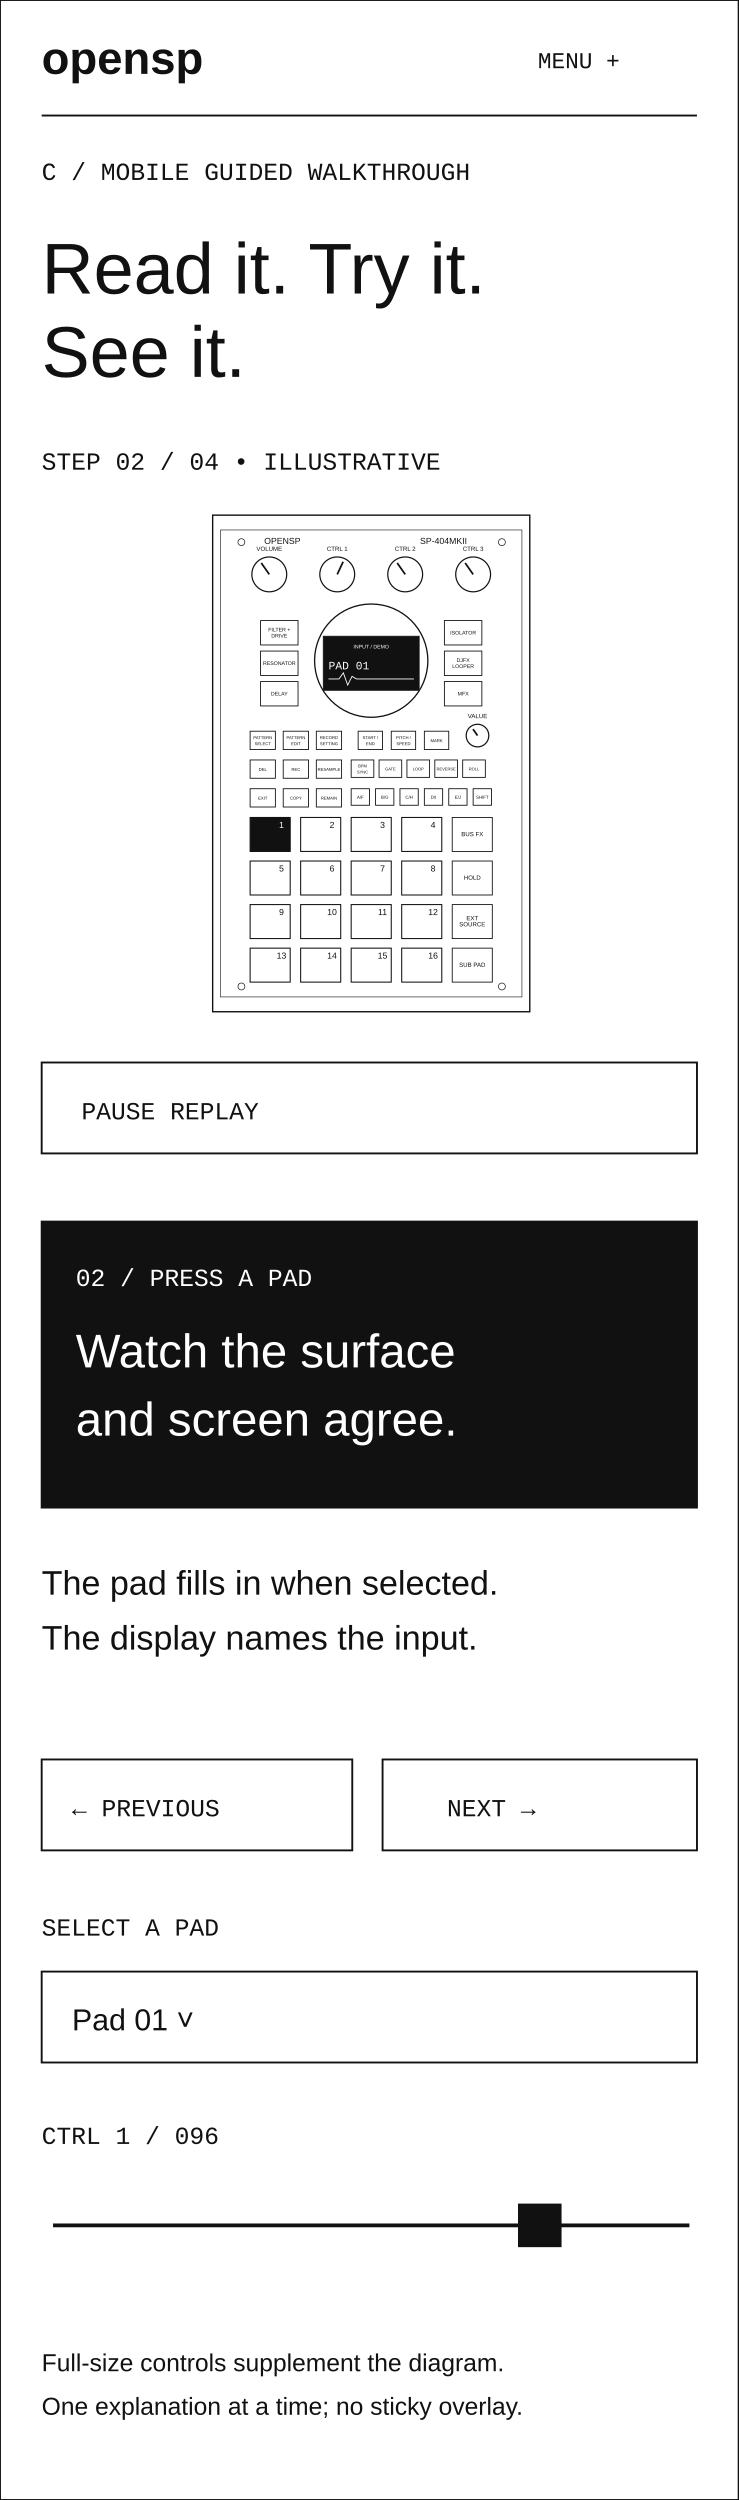
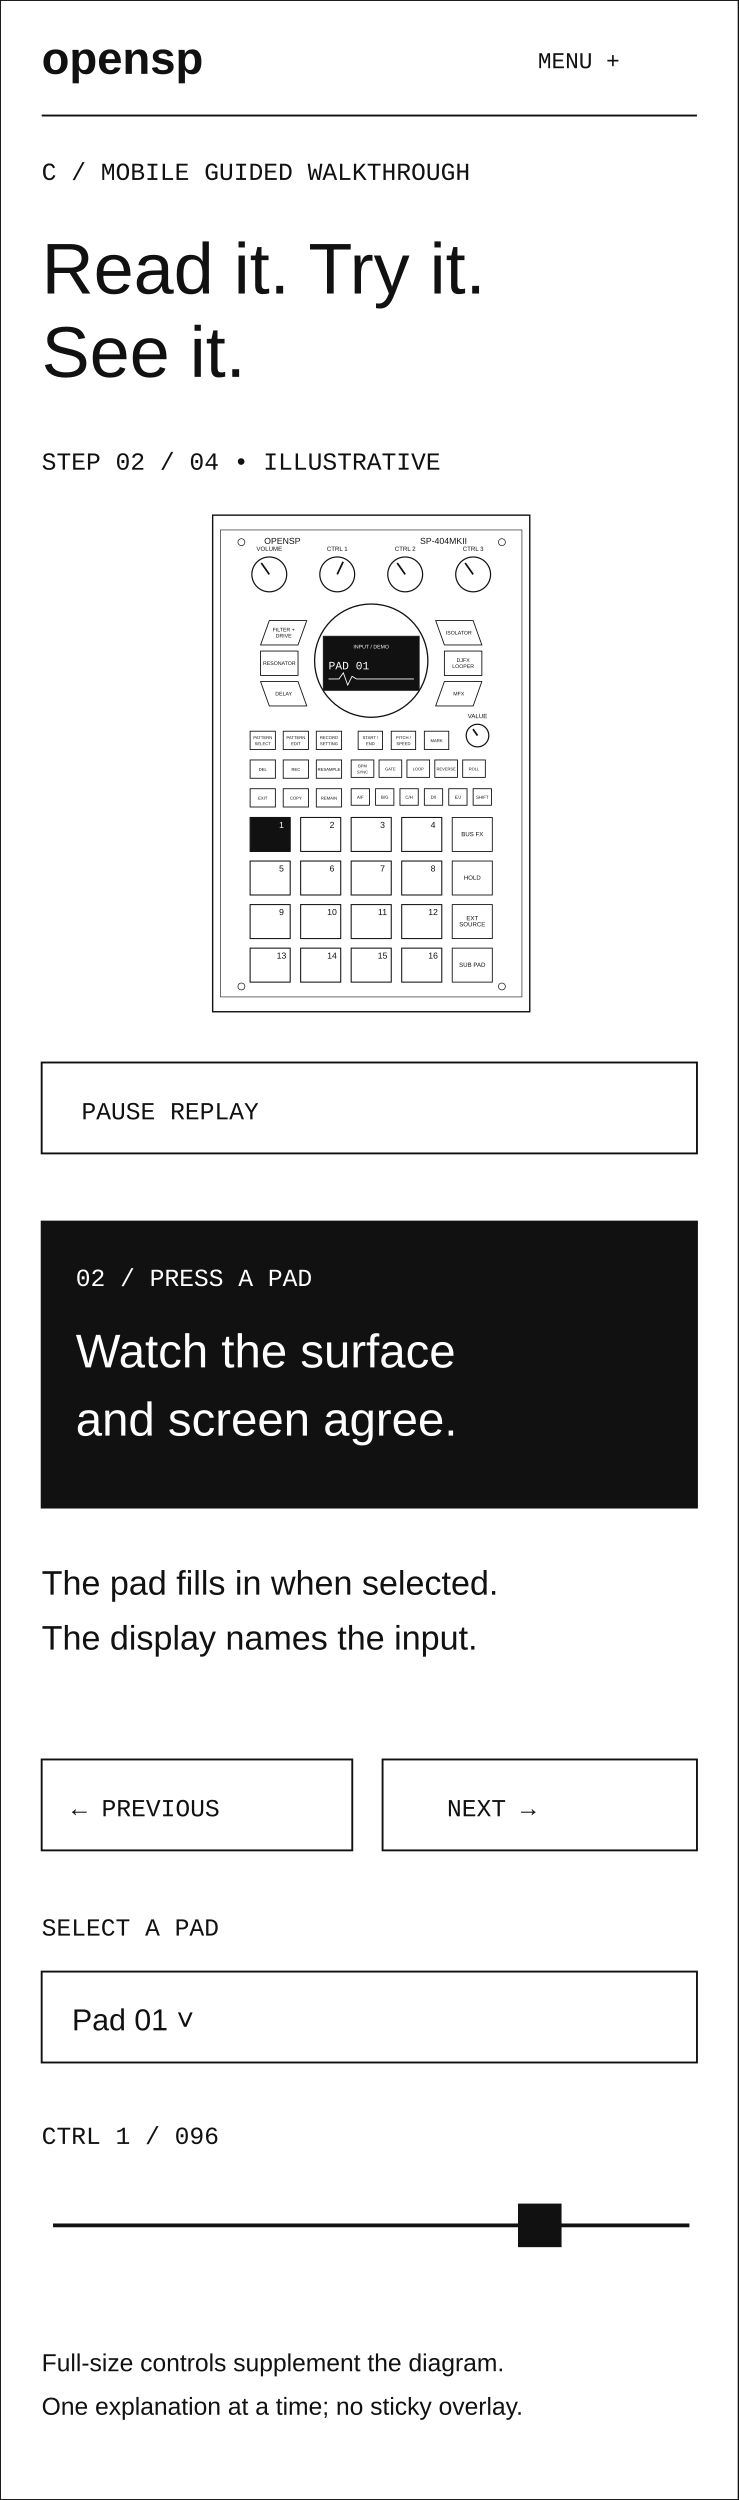
<svg xmlns="http://www.w3.org/2000/svg" width="390" height="1320" viewBox="0 0 390 1320">
  <rect x="0" y="0" width="390" height="1320" fill="white" stroke="#111" stroke-width="1" />
  <text x="22" y="39" font-family="Arial" font-size="24" font-weight="bold" fill="#111">opensp</text>
  <text x="284" y="36" font-family="Courier New" font-size="12" font-weight="normal" fill="#111">MENU  +</text>
  <path d="M22 61L368 61" fill="none" stroke="#111" stroke-width="1" />
  <text x="22" y="95" font-family="Courier New" font-size="13" font-weight="normal" fill="#111">C / MOBILE GUIDED WALKTHROUGH</text>
  <text x="22" y="155" font-family="Arial" font-size="38" font-weight="normal" fill="#111">Read it. Try it.</text>
  <text x="22" y="199" font-family="Arial" font-size="38" font-weight="normal" fill="#111">See it.</text>
  <text x="22" y="248" font-family="Courier New" font-size="13" font-weight="normal" fill="#111">STEP 02 / 04     • ILLUSTRATIVE</text>
  <g id="instrument" data-part="instrument" transform="translate(104 272) scale(0.46)">
    <g id="enclosure" data-part="enclosure">
      <rect x="18" y="0" width="364" height="570" fill="white" stroke="#111" stroke-width="1.6" />
      <rect x="27" y="17" width="346" height="536" fill="white" stroke="#111" stroke-width="0.7" />
      <text x="98" y="33" text-anchor="middle" font-family="Arial" font-size="10" fill="#111">OPENSP</text>
      <text x="283" y="33" text-anchor="middle" font-family="Arial" font-size="10" fill="#111">SP-404MKII</text>
      <circle cx="51" cy="31" r="4" fill="white" stroke="#111" stroke-width=".8" />
      <circle cx="51" cy="541" r="4" fill="white" stroke="#111" stroke-width=".8" />
      <circle cx="350" cy="31" r="4" fill="white" stroke="#111" stroke-width=".8" />
      <circle cx="350" cy="541" r="4" fill="white" stroke="#111" stroke-width=".8" />
    </g>
    <g id="top-knobs" data-part="top-knobs">
      <g id="volume" data-part="volume">
        <text x="83" y="41" text-anchor="middle" font-family="Arial" font-size="7" fill="#111">VOLUME</text>
        <circle cx="83" cy="68" r="20" fill="white" stroke="#111" stroke-width="1.4" />
        <g id="volume-indicator" data-part="volume-indicator" transform="rotate(-35 83 68)">
          <path d="M83 68V52" stroke="#111" stroke-width="2" />
        </g>
      </g>
      <g id="ctrl-1" data-part="ctrl-1">
        <text x="161" y="41" text-anchor="middle" font-family="Arial" font-size="7" fill="#111">CTRL 1</text>
        <circle cx="161" cy="68" r="20" fill="white" stroke="#111" stroke-width="1.4" />
        <g id="ctrl-1-indicator" data-part="ctrl-1-indicator" transform="rotate(25 161 68)">
          <path d="M161 68V52" stroke="#111" stroke-width="2" />
        </g>
      </g>
      <g id="ctrl-2" data-part="ctrl-2">
        <text x="239" y="41" text-anchor="middle" font-family="Arial" font-size="7" fill="#111">CTRL 2</text>
        <circle cx="239" cy="68" r="20" fill="white" stroke="#111" stroke-width="1.4" />
        <g id="ctrl-2-indicator" data-part="ctrl-2-indicator" transform="rotate(-35 239 68)">
          <path d="M239 68V52" stroke="#111" stroke-width="2" />
        </g>
      </g>
      <g id="ctrl-3" data-part="ctrl-3">
        <text x="317" y="41" text-anchor="middle" font-family="Arial" font-size="7" fill="#111">CTRL 3</text>
        <circle cx="317" cy="68" r="20" fill="white" stroke="#111" stroke-width="1.4" />
        <g id="ctrl-3-indicator" data-part="ctrl-3-indicator" transform="rotate(-35 317 68)">
          <path d="M317 68V52" stroke="#111" stroke-width="2" />
        </g>
      </g>
    </g>
    <g id="display" data-part="display">
      <g id="display-bezel" data-part="display-bezel">
        <circle cx="200" cy="167" r="65" fill="white" stroke="#111" stroke-width="1.5" />
      </g>
      <g id="screen-content" data-part="screen-content">
        <rect x="145" y="139" width="110" height="62" fill="#111" stroke="#111" stroke-width="1" />
        <text x="200" y="153" text-anchor="middle" font-family="Arial" font-size="6" fill="white">INPUT / DEMO</text>
        <text id="screen-value" x="151" y="177" font-family="Courier New" font-size="13" fill="white">PAD 01</text>
        <path id="wave" d="M151 188h12l5 -7 5 14 5 -10 5 3h66" fill="none" stroke="white" />
      </g>
    </g>
    <g id="effect-buttons" data-part="effect-buttons">
      <g id="fx-filter-drive" data-part="fx-filter-drive">
-         <rect x="73" y="121" width="43" height="28" fill="white" stroke="#111" stroke-width="1" />
-         <text x="94.5" y="133.5" text-anchor="middle" font-family="Arial" font-size="6" fill="#111">FILTER +</text>
-         <text x="94.5" y="140.5" text-anchor="middle" font-family="Arial" font-size="6" fill="#111">DRIVE</text>
+         <path d="M83 121h43L116 149H73Z" fill="white" stroke="#111" />
+         <text x="99.5" y="133.5" text-anchor="middle" font-family="Arial" font-size="6" fill="#111">FILTER +</text>
+         <text x="99.5" y="140.5" text-anchor="middle" font-family="Arial" font-size="6" fill="#111">DRIVE</text>
      </g>
      <g id="fx-resonator" data-part="fx-resonator">
-         <rect x="73" y="156" width="43" height="28" fill="white" stroke="#111" stroke-width="1" />
+         <path d="M73 156h43L116 184H73Z" fill="white" stroke="#111" />
        <text x="94.5" y="172.0" text-anchor="middle" font-family="Arial" font-size="6" fill="#111">RESONATOR</text>
      </g>
      <g id="fx-delay" data-part="fx-delay">
-         <rect x="73" y="191" width="43" height="28" fill="white" stroke="#111" stroke-width="1" />
-         <text x="94.5" y="207.0" text-anchor="middle" font-family="Arial" font-size="6" fill="#111">DELAY</text>
+         <path d="M73 191h43L126 219H83Z" fill="white" stroke="#111" />
+         <text x="99.5" y="207.0" text-anchor="middle" font-family="Arial" font-size="6" fill="#111">DELAY</text>
      </g>
      <g id="fx-isolator" data-part="fx-isolator">
-         <rect x="284" y="121" width="43" height="28" fill="white" stroke="#111" stroke-width="1" />
-         <text x="305.5" y="137.0" text-anchor="middle" font-family="Arial" font-size="6" fill="#111">ISOLATOR</text>
+         <path d="M274 121h43L327 149H284Z" fill="white" stroke="#111" />
+         <text x="300.5" y="137.0" text-anchor="middle" font-family="Arial" font-size="6" fill="#111">ISOLATOR</text>
      </g>
      <g id="fx-djfx-looper" data-part="fx-djfx-looper">
-         <rect x="284" y="156" width="43" height="28" fill="white" stroke="#111" stroke-width="1" />
+         <path d="M284 156h43L327 184H284Z" fill="white" stroke="#111" />
        <text x="305.5" y="168.5" text-anchor="middle" font-family="Arial" font-size="6" fill="#111">DJFX</text>
        <text x="305.5" y="175.5" text-anchor="middle" font-family="Arial" font-size="6" fill="#111">LOOPER</text>
      </g>
      <g id="fx-mfx" data-part="fx-mfx">
-         <rect x="284" y="191" width="43" height="28" fill="white" stroke="#111" stroke-width="1" />
-         <text x="305.5" y="207.0" text-anchor="middle" font-family="Arial" font-size="6" fill="#111">MFX</text>
+         <path d="M284 191h43L317 219H274Z" fill="white" stroke="#111" />
+         <text x="300.5" y="207.0" text-anchor="middle" font-family="Arial" font-size="6" fill="#111">MFX</text>
      </g>
    </g>
    <g id="control-section" data-part="control-section">
      <g id="record-edit-buttons" data-part="record-edit-buttons">
        <g id="pattern-select" data-part="pattern-select">
          <rect x="61" y="248" width="29" height="21" fill="white" stroke="#111" stroke-width="1" />
          <text x="75.5" y="257.0" text-anchor="middle" font-family="Arial" font-size="4.8" fill="#111">PATTERN</text>
          <text x="75.5" y="264.0" text-anchor="middle" font-family="Arial" font-size="4.8" fill="#111">SELECT</text>
        </g>
        <g id="pattern-edit" data-part="pattern-edit">
          <rect x="99" y="248" width="29" height="21" fill="white" stroke="#111" stroke-width="1" />
          <text x="113.5" y="257.0" text-anchor="middle" font-family="Arial" font-size="4.8" fill="#111">PATTERN</text>
          <text x="113.5" y="264.0" text-anchor="middle" font-family="Arial" font-size="4.8" fill="#111">EDIT</text>
        </g>
        <g id="record-setting" data-part="record-setting">
          <rect x="137" y="248" width="29" height="21" fill="white" stroke="#111" stroke-width="1" />
          <text x="151.5" y="257.0" text-anchor="middle" font-family="Arial" font-size="4.8" fill="#111">RECORD</text>
          <text x="151.5" y="264.0" text-anchor="middle" font-family="Arial" font-size="4.8" fill="#111">SETTING</text>
        </g>
        <g id="del" data-part="del">
          <rect x="61" y="281" width="29" height="21" fill="white" stroke="#111" stroke-width="1" />
          <text x="75.5" y="293.5" text-anchor="middle" font-family="Arial" font-size="4.8" fill="#111">DEL</text>
        </g>
        <g id="rec" data-part="rec">
          <rect x="99" y="281" width="29" height="21" fill="white" stroke="#111" stroke-width="1" />
          <text x="113.5" y="293.5" text-anchor="middle" font-family="Arial" font-size="4.8" fill="#111">REC</text>
        </g>
        <g id="resample" data-part="resample">
          <rect x="137" y="281" width="29" height="21" fill="white" stroke="#111" stroke-width="1" />
          <text x="151.5" y="293.5" text-anchor="middle" font-family="Arial" font-size="4.8" fill="#111">RESAMPLE</text>
        </g>
        <g id="exit" data-part="exit">
          <rect x="61" y="314" width="29" height="21" fill="white" stroke="#111" stroke-width="1" />
          <text x="75.5" y="326.5" text-anchor="middle" font-family="Arial" font-size="4.8" fill="#111">EXIT</text>
        </g>
        <g id="copy" data-part="copy">
          <rect x="99" y="314" width="29" height="21" fill="white" stroke="#111" stroke-width="1" />
          <text x="113.5" y="326.5" text-anchor="middle" font-family="Arial" font-size="4.8" fill="#111">COPY</text>
        </g>
        <g id="remain" data-part="remain">
          <rect x="137" y="314" width="29" height="21" fill="white" stroke="#111" stroke-width="1" />
          <text x="151.5" y="326.5" text-anchor="middle" font-family="Arial" font-size="4.8" fill="#111">REMAIN</text>
        </g>
      </g>
      <g id="sample-bank-buttons" data-part="sample-bank-buttons">
        <g id="start-end" data-part="start-end">
          <rect x="185" y="248" width="28" height="21" fill="white" stroke="#111" stroke-width="1" />
          <text x="199.0" y="257.0" text-anchor="middle" font-family="Arial" font-size="4.8" fill="#111">START /</text>
          <text x="199.0" y="264.0" text-anchor="middle" font-family="Arial" font-size="4.8" fill="#111">END</text>
        </g>
        <g id="pitch-speed" data-part="pitch-speed">
          <rect x="223" y="248" width="28" height="21" fill="white" stroke="#111" stroke-width="1" />
          <text x="237.0" y="257.0" text-anchor="middle" font-family="Arial" font-size="4.8" fill="#111">PITCH /</text>
          <text x="237.0" y="264.0" text-anchor="middle" font-family="Arial" font-size="4.8" fill="#111">SPEED</text>
        </g>
        <g id="mark" data-part="mark">
          <rect x="261" y="248" width="28" height="21" fill="white" stroke="#111" stroke-width="1" />
          <text x="275.0" y="260.5" text-anchor="middle" font-family="Arial" font-size="4.8" fill="#111">MARK</text>
        </g>
        <g id="value" data-part="value">
          <text x="322" y="233" text-anchor="middle" font-family="Arial" font-size="7" fill="#111">VALUE</text>
          <circle cx="322" cy="253" r="13" fill="white" stroke="#111" stroke-width="1.4" />
          <g id="value-indicator" data-part="value-indicator" transform="rotate(-35 322 253)">
            <path d="M322 253V244" stroke="#111" stroke-width="2" />
          </g>
        </g>
        <g id="bpm-sync" data-part="bpm-sync">
          <rect x="177" y="281" width="26" height="20" fill="white" stroke="#111" stroke-width="1" />
          <text x="190.0" y="289.5" text-anchor="middle" font-family="Arial" font-size="4.6" fill="#111">BPM</text>
          <text x="190.0" y="296.5" text-anchor="middle" font-family="Arial" font-size="4.6" fill="#111">SYNC</text>
        </g>
        <g id="gate" data-part="gate">
          <rect x="209" y="281" width="26" height="20" fill="white" stroke="#111" stroke-width="1" />
          <text x="222.0" y="293.0" text-anchor="middle" font-family="Arial" font-size="4.6" fill="#111">GATE</text>
        </g>
        <g id="loop" data-part="loop">
          <rect x="241" y="281" width="26" height="20" fill="white" stroke="#111" stroke-width="1" />
          <text x="254.0" y="293.0" text-anchor="middle" font-family="Arial" font-size="4.6" fill="#111">LOOP</text>
        </g>
        <g id="reverse" data-part="reverse">
          <rect x="273" y="281" width="26" height="20" fill="white" stroke="#111" stroke-width="1" />
          <text x="286.0" y="293.0" text-anchor="middle" font-family="Arial" font-size="4.6" fill="#111">REVERSE</text>
        </g>
        <g id="roll" data-part="roll">
          <rect x="305" y="281" width="26" height="20" fill="white" stroke="#111" stroke-width="1" />
          <text x="318.0" y="293.0" text-anchor="middle" font-family="Arial" font-size="4.6" fill="#111">ROLL</text>
        </g>
        <g id="bank-a-f" data-part="bank-a-f">
          <rect x="177" y="314" width="21" height="19" fill="white" stroke="#111" stroke-width="1" />
          <text x="187.5" y="325.5" text-anchor="middle" font-family="Arial" font-size="5" fill="#111">A/F</text>
        </g>
        <g id="bank-b-g" data-part="bank-b-g">
          <rect x="205" y="314" width="21" height="19" fill="white" stroke="#111" stroke-width="1" />
          <text x="215.5" y="325.5" text-anchor="middle" font-family="Arial" font-size="5" fill="#111">B/G</text>
        </g>
        <g id="bank-c-h" data-part="bank-c-h">
          <rect x="233" y="314" width="21" height="19" fill="white" stroke="#111" stroke-width="1" />
          <text x="243.5" y="325.5" text-anchor="middle" font-family="Arial" font-size="5" fill="#111">C/H</text>
        </g>
        <g id="bank-d-i" data-part="bank-d-i">
          <rect x="261" y="314" width="21" height="19" fill="white" stroke="#111" stroke-width="1" />
          <text x="271.5" y="325.5" text-anchor="middle" font-family="Arial" font-size="5" fill="#111">D/I</text>
        </g>
        <g id="bank-e-j" data-part="bank-e-j">
          <rect x="289" y="314" width="21" height="19" fill="white" stroke="#111" stroke-width="1" />
          <text x="299.5" y="325.5" text-anchor="middle" font-family="Arial" font-size="5" fill="#111">E/J</text>
        </g>
        <g id="shift" data-part="shift">
          <rect x="317" y="314" width="21" height="19" fill="white" stroke="#111" stroke-width="1" />
          <text x="327.5" y="325.5" text-anchor="middle" font-family="Arial" font-size="5" fill="#111">SHIFT</text>
        </g>
      </g>
    </g>
    <g id="pad-grid" data-part="pad-grid">
      <g id="pad-1" data-part="pad-1" class="pad" role="button" tabindex="0" aria-label="Pad 1" data-pad="1">
        <rect x="61" y="347" width="46" height="39" fill="#111" stroke="#111" stroke-width="1.2" />
        <text x="97" y="359" text-anchor="middle" font-family="Arial" font-size="10" fill="white">1</text>
      </g>
      <g id="pad-2" data-part="pad-2" class="pad" role="button" tabindex="0" aria-label="Pad 2" data-pad="2">
        <rect x="119" y="347" width="46" height="39" fill="white" stroke="#111" stroke-width="1.2" />
        <text x="155" y="359" text-anchor="middle" font-family="Arial" font-size="10" fill="#111">2</text>
      </g>
      <g id="pad-3" data-part="pad-3" class="pad" role="button" tabindex="0" aria-label="Pad 3" data-pad="3">
        <rect x="177" y="347" width="46" height="39" fill="white" stroke="#111" stroke-width="1.2" />
        <text x="213" y="359" text-anchor="middle" font-family="Arial" font-size="10" fill="#111">3</text>
      </g>
      <g id="pad-4" data-part="pad-4" class="pad" role="button" tabindex="0" aria-label="Pad 4" data-pad="4">
        <rect x="235" y="347" width="46" height="39" fill="white" stroke="#111" stroke-width="1.2" />
        <text x="271" y="359" text-anchor="middle" font-family="Arial" font-size="10" fill="#111">4</text>
      </g>
      <g id="pad-5" data-part="pad-5" class="pad" role="button" tabindex="0" aria-label="Pad 5" data-pad="5">
        <rect x="61" y="397" width="46" height="39" fill="white" stroke="#111" stroke-width="1.2" />
        <text x="97" y="409" text-anchor="middle" font-family="Arial" font-size="10" fill="#111">5</text>
      </g>
      <g id="pad-6" data-part="pad-6" class="pad" role="button" tabindex="0" aria-label="Pad 6" data-pad="6">
        <rect x="119" y="397" width="46" height="39" fill="white" stroke="#111" stroke-width="1.2" />
        <text x="155" y="409" text-anchor="middle" font-family="Arial" font-size="10" fill="#111">6</text>
      </g>
      <g id="pad-7" data-part="pad-7" class="pad" role="button" tabindex="0" aria-label="Pad 7" data-pad="7">
        <rect x="177" y="397" width="46" height="39" fill="white" stroke="#111" stroke-width="1.2" />
        <text x="213" y="409" text-anchor="middle" font-family="Arial" font-size="10" fill="#111">7</text>
      </g>
      <g id="pad-8" data-part="pad-8" class="pad" role="button" tabindex="0" aria-label="Pad 8" data-pad="8">
        <rect x="235" y="397" width="46" height="39" fill="white" stroke="#111" stroke-width="1.2" />
        <text x="271" y="409" text-anchor="middle" font-family="Arial" font-size="10" fill="#111">8</text>
      </g>
      <g id="pad-9" data-part="pad-9" class="pad" role="button" tabindex="0" aria-label="Pad 9" data-pad="9">
        <rect x="61" y="447" width="46" height="39" fill="white" stroke="#111" stroke-width="1.2" />
        <text x="97" y="459" text-anchor="middle" font-family="Arial" font-size="10" fill="#111">9</text>
      </g>
      <g id="pad-10" data-part="pad-10" class="pad" role="button" tabindex="0" aria-label="Pad 10" data-pad="10">
        <rect x="119" y="447" width="46" height="39" fill="white" stroke="#111" stroke-width="1.2" />
        <text x="155" y="459" text-anchor="middle" font-family="Arial" font-size="10" fill="#111">10</text>
      </g>
      <g id="pad-11" data-part="pad-11" class="pad" role="button" tabindex="0" aria-label="Pad 11" data-pad="11">
        <rect x="177" y="447" width="46" height="39" fill="white" stroke="#111" stroke-width="1.2" />
        <text x="213" y="459" text-anchor="middle" font-family="Arial" font-size="10" fill="#111">11</text>
      </g>
      <g id="pad-12" data-part="pad-12" class="pad" role="button" tabindex="0" aria-label="Pad 12" data-pad="12">
        <rect x="235" y="447" width="46" height="39" fill="white" stroke="#111" stroke-width="1.2" />
        <text x="271" y="459" text-anchor="middle" font-family="Arial" font-size="10" fill="#111">12</text>
      </g>
      <g id="pad-13" data-part="pad-13" class="pad" role="button" tabindex="0" aria-label="Pad 13" data-pad="13">
        <rect x="61" y="497" width="46" height="39" fill="white" stroke="#111" stroke-width="1.2" />
        <text x="97" y="509" text-anchor="middle" font-family="Arial" font-size="10" fill="#111">13</text>
      </g>
      <g id="pad-14" data-part="pad-14" class="pad" role="button" tabindex="0" aria-label="Pad 14" data-pad="14">
        <rect x="119" y="497" width="46" height="39" fill="white" stroke="#111" stroke-width="1.2" />
        <text x="155" y="509" text-anchor="middle" font-family="Arial" font-size="10" fill="#111">14</text>
      </g>
      <g id="pad-15" data-part="pad-15" class="pad" role="button" tabindex="0" aria-label="Pad 15" data-pad="15">
        <rect x="177" y="497" width="46" height="39" fill="white" stroke="#111" stroke-width="1.2" />
        <text x="213" y="509" text-anchor="middle" font-family="Arial" font-size="10" fill="#111">15</text>
      </g>
      <g id="pad-16" data-part="pad-16" class="pad" role="button" tabindex="0" aria-label="Pad 16" data-pad="16">
        <rect x="235" y="497" width="46" height="39" fill="white" stroke="#111" stroke-width="1.2" />
        <text x="271" y="509" text-anchor="middle" font-family="Arial" font-size="10" fill="#111">16</text>
      </g>
    </g>
    <g id="performance-buttons" data-part="performance-buttons">
      <g id="bus-fx" data-part="bus-fx">
        <rect x="293" y="347" width="46" height="39" fill="white" stroke="#111" stroke-width="1" />
        <text x="316.0" y="368.5" text-anchor="middle" font-family="Arial" font-size="7" fill="#111">BUS FX</text>
      </g>
      <g id="hold" data-part="hold">
        <rect x="293" y="397" width="46" height="39" fill="white" stroke="#111" stroke-width="1" />
        <text x="316.0" y="418.5" text-anchor="middle" font-family="Arial" font-size="7" fill="#111">HOLD</text>
      </g>
      <g id="ext-source" data-part="ext-source">
        <rect x="293" y="447" width="46" height="39" fill="white" stroke="#111" stroke-width="1" />
        <text x="316.0" y="465.0" text-anchor="middle" font-family="Arial" font-size="7" fill="#111">EXT</text>
        <text x="316.0" y="472.0" text-anchor="middle" font-family="Arial" font-size="7" fill="#111">SOURCE</text>
      </g>
      <g id="sub-pad" data-part="sub-pad">
        <rect x="293" y="497" width="46" height="39" fill="white" stroke="#111" stroke-width="1" />
        <text x="316.0" y="518.5" text-anchor="middle" font-family="Arial" font-size="7" fill="#111">SUB PAD</text>
      </g>
    </g>
  </g>
  <rect x="22" y="561" width="346" height="48" fill="white" stroke="#111" stroke-width="1" />
  <text x="43" y="591" font-family="Courier New" font-size="13" font-weight="normal" fill="#111">PAUSE                    REPLAY</text>
  <rect x="22" y="645" width="346" height="151" fill="#111" stroke="#111" stroke-width="1" />
  <text x="40" y="679" font-family="Courier New" font-size="13" font-weight="normal" fill="white">02 / PRESS A PAD</text>
  <text x="40" y="722" font-family="Arial" font-size="25" font-weight="normal" fill="white">Watch the surface</text>
  <text x="40" y="758" font-family="Arial" font-size="25" font-weight="normal" fill="white">and screen agree.</text>
  <text x="22" y="842" font-family="Arial" font-size="18" font-weight="normal" fill="#111">The pad fills in when selected.</text>
  <text x="22" y="871" font-family="Arial" font-size="18" font-weight="normal" fill="#111">The display names the input.</text>
  <rect x="22" y="929" width="164" height="48" fill="white" stroke="#111" stroke-width="1" />
  <text x="38" y="959" font-family="Courier New" font-size="13" font-weight="normal" fill="#111">← PREVIOUS</text>
  <rect x="202" y="929" width="166" height="48" fill="white" stroke="#111" stroke-width="1" />
  <text x="236" y="959" font-family="Courier New" font-size="13" font-weight="normal" fill="#111">NEXT →</text>
  <text x="22" y="1022" font-family="Courier New" font-size="13" font-weight="normal" fill="#111">SELECT A PAD</text>
  <rect x="22" y="1041" width="346" height="48" fill="white" stroke="#111" stroke-width="1" />
  <text x="38" y="1072" font-family="Arial" font-size="16" font-weight="normal" fill="#111">Pad 01                            ˅</text>
  <text x="22" y="1132" font-family="Courier New" font-size="13" font-weight="normal" fill="#111">CTRL 1 / 096</text>
  <path d="M28 1175L364 1175" fill="none" stroke="#111" stroke-width="2" />
  <rect x="274" y="1164" width="22" height="22" fill="#111" stroke="#111" stroke-width="1" />
  <text x="22" y="1252" font-family="Arial" font-size="13" font-weight="normal" fill="#111">Full-size controls supplement the diagram.</text>
  <text x="22" y="1275" font-family="Arial" font-size="13" font-weight="normal" fill="#111">One explanation at a time; no sticky overlay.</text>
</svg>
